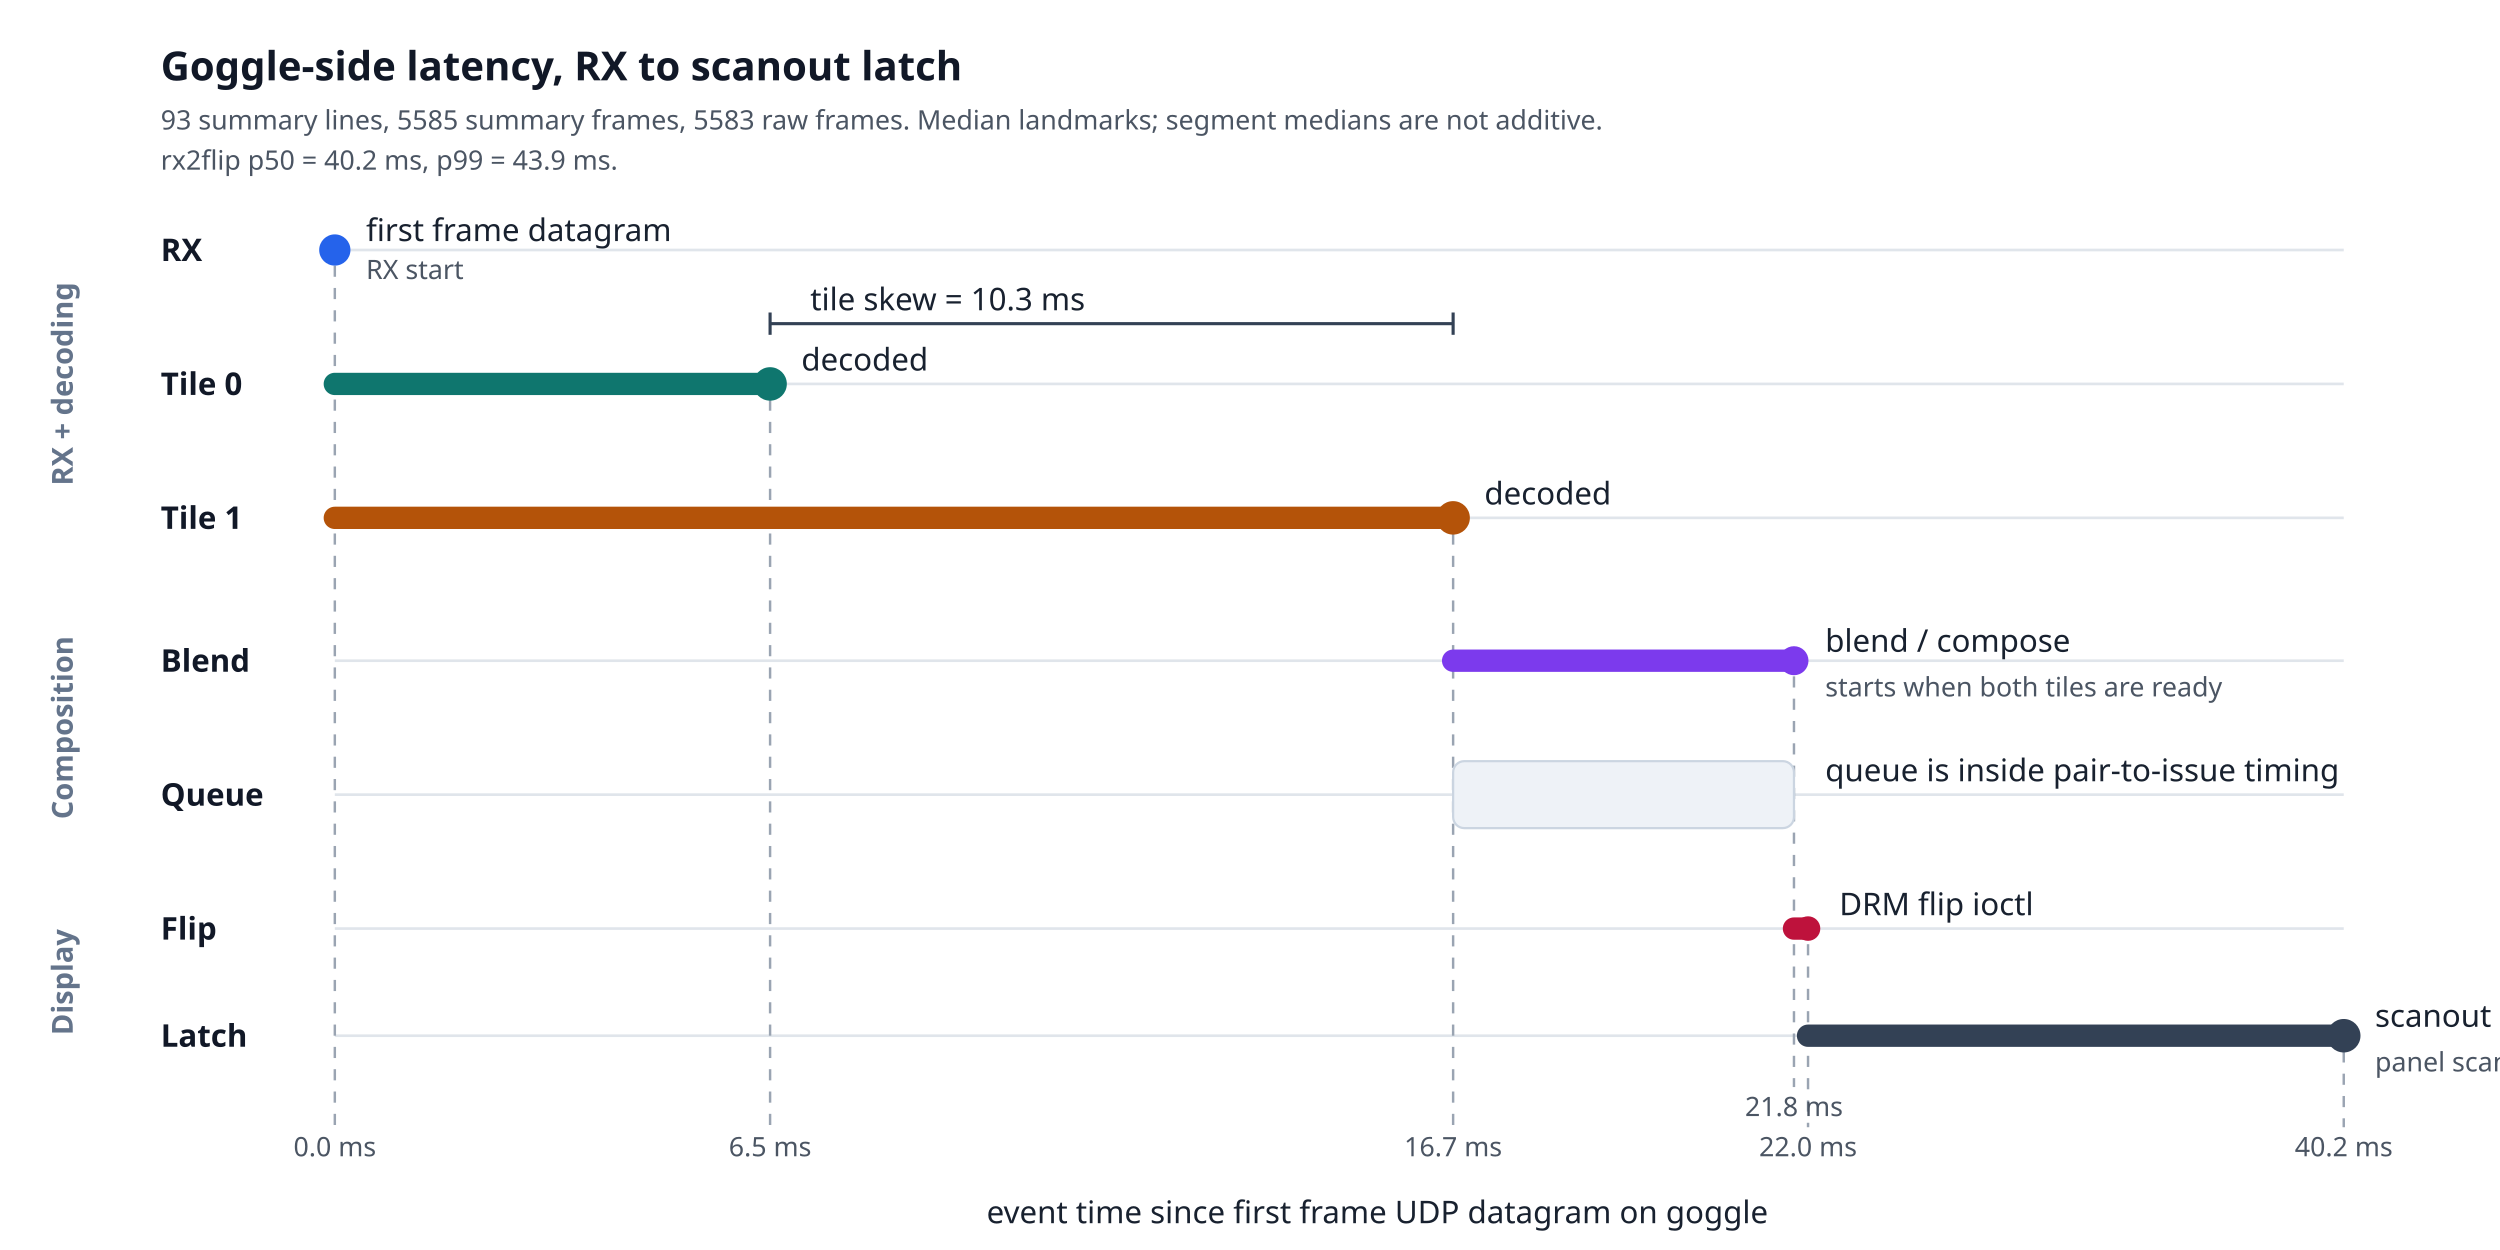
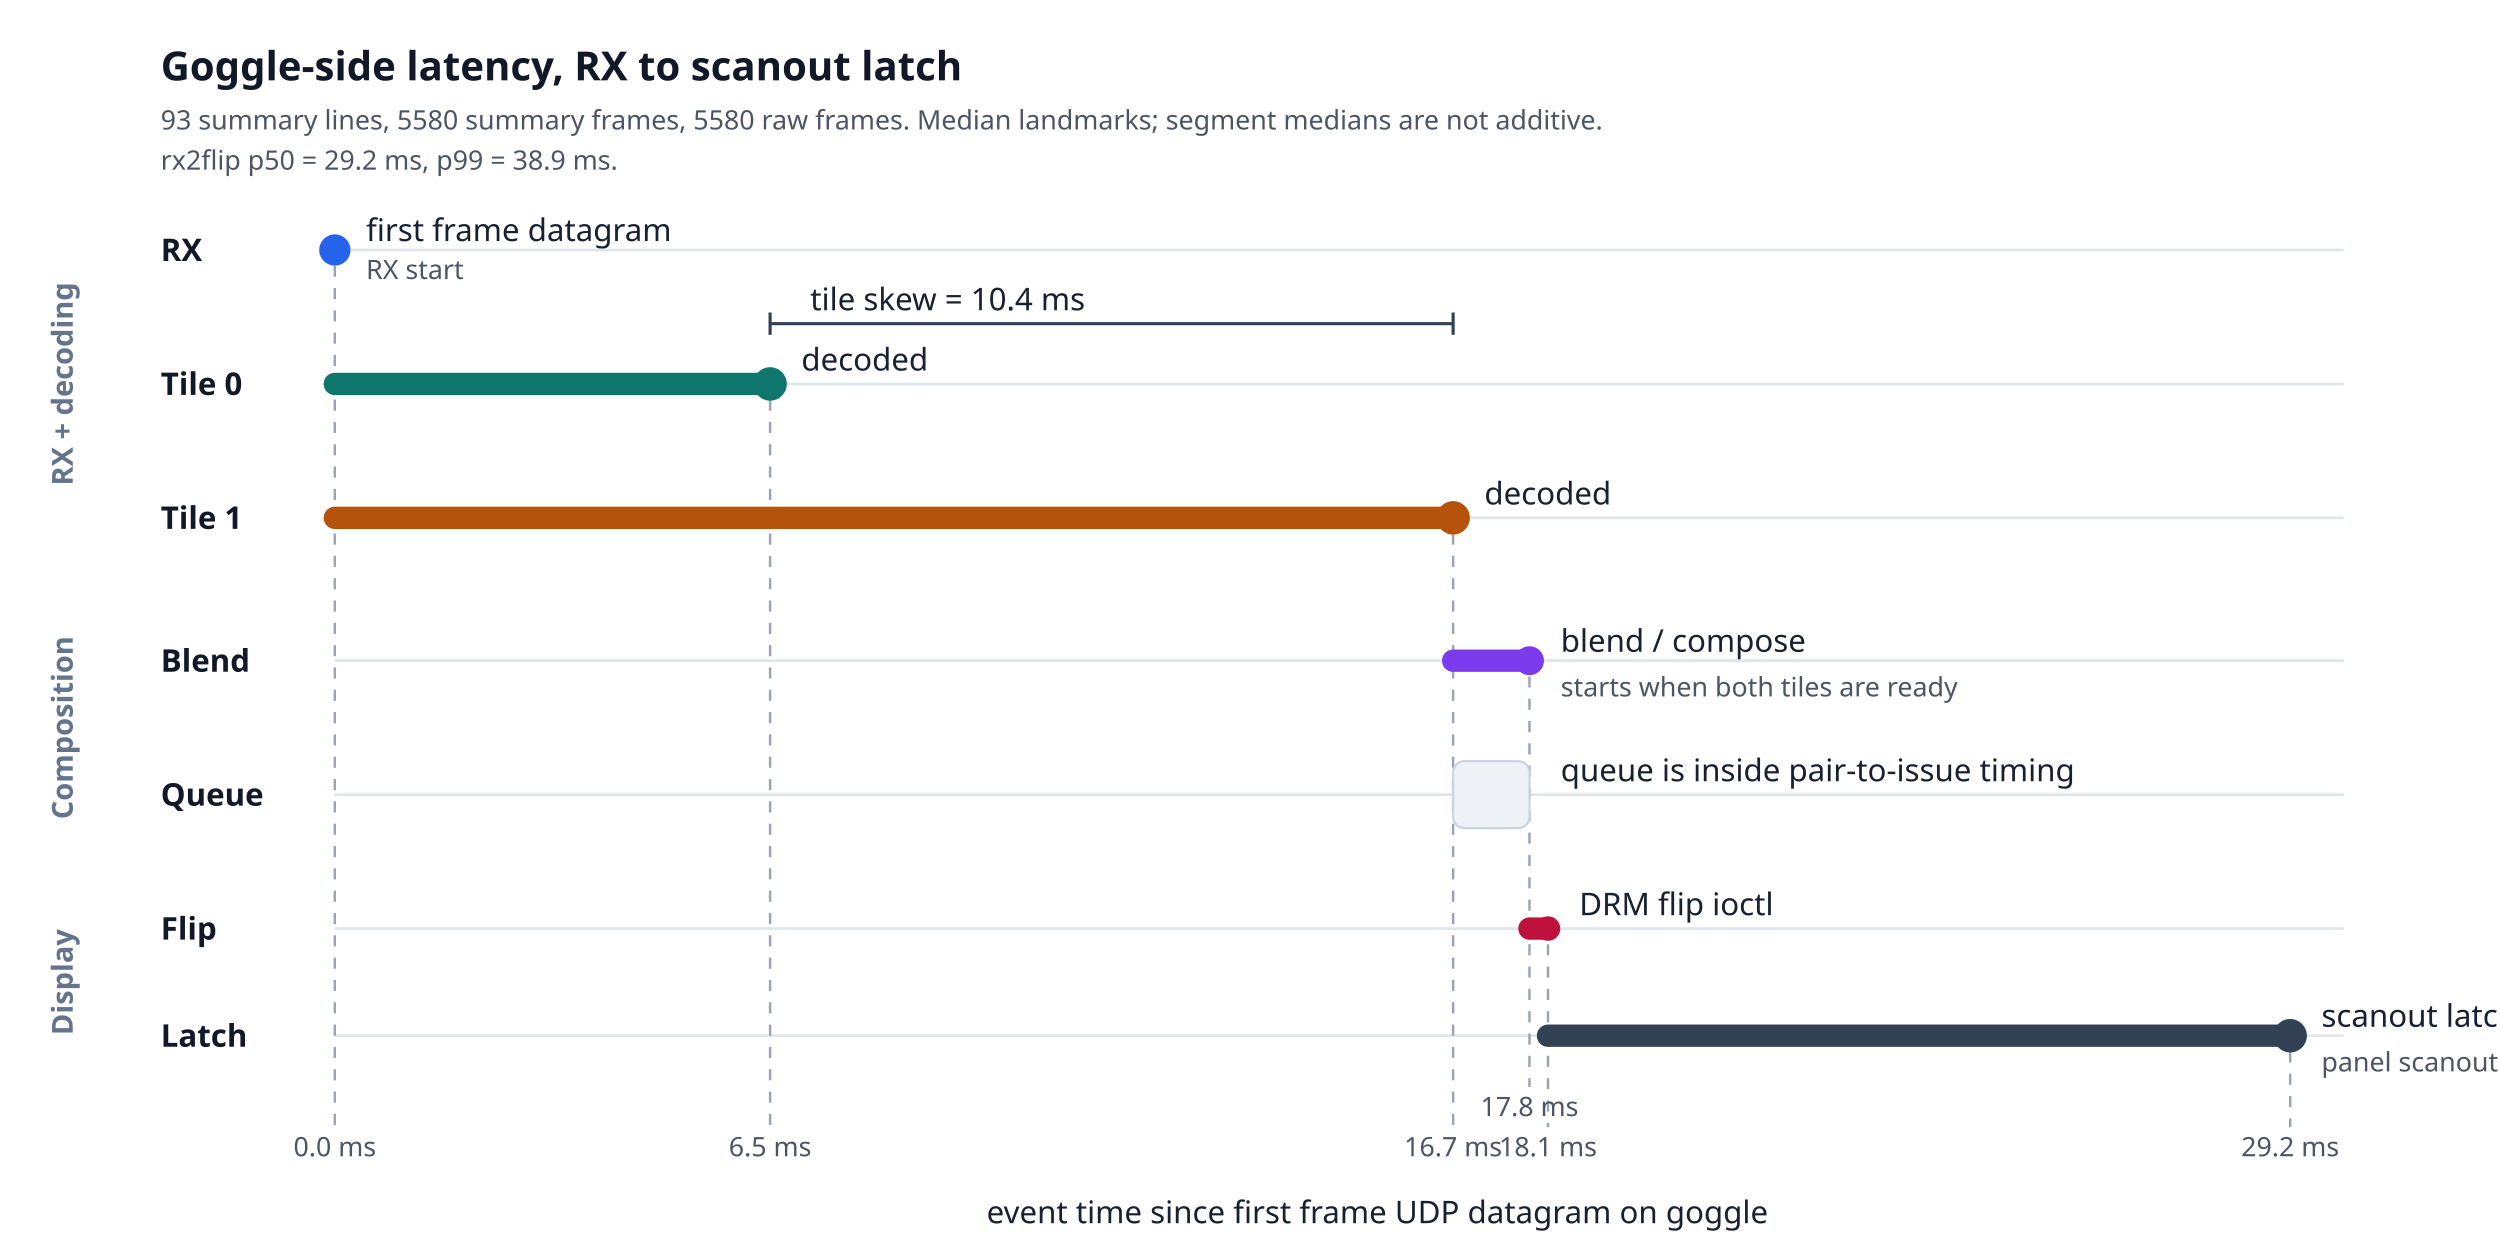
<svg xmlns="http://www.w3.org/2000/svg" width="1120" height="560" viewBox="0 0 1120 560" role="img" aria-labelledby="title desc">
  <style>
    .bg { fill: #ffffff; }
    .title { fill: #111827; font: 18px sans-serif; font-weight: 700; }
    .small { fill: #4b5563; font: 12px sans-serif; }
    .label { fill: #18212f; font: 14px sans-serif; }
    .rowlabel { fill: #111827; font: 14px sans-serif; font-weight: 700; dominant-baseline: middle; }
    .group { fill: #64748b; font: 13px sans-serif; font-weight: 700; text-anchor: middle; dominant-baseline: middle; }
    .time { fill: #4b5563; font: 12px sans-serif; text-anchor: middle; }
    .row { stroke: #e0e5eb; stroke-width: 1.2; }
    .guide { stroke: #9aa4b2; stroke-width: 1.1; stroke-dasharray: 5 5; }
    .bracket { stroke: #334155; stroke-width: 1.4; fill: none; }
    .bar { stroke-width: 10; stroke-linecap: round; }
    .decode0 { stroke: #0f766e; fill: #0f766e; }
    .decode1 { stroke: #b45309; fill: #b45309; }
    .comp { stroke: #7c3aed; fill: #7c3aed; }
    .flip { stroke: #be123c; fill: #be123c; }
    .wait { stroke: #334155; fill: #334155; }
    .rx { fill: #2563eb; }
    .muted { fill: #eef2f7; stroke: #cbd5e1; stroke-width: 1; }
  </style>
  <rect class="bg" x="0" y="0" width="1120" height="560" />
  <text class="title" x="72" y="36">Goggle-side latency, RX to scanout latch</text>
-   <text class="small" x="72" y="58">93 summary lines, 5585 summary frames, 5583 raw frames. Median landmarks; segment medians are not additive.</text>
-   <text class="small" x="72" y="76">rx2flip p50 = 40.2 ms, p99 = 43.9 ms.</text>
+   <text class="small" x="72" y="58">93 summary lines, 5580 summary frames, 5580 raw frames. Median landmarks; segment medians are not additive.</text>
+   <text class="small" x="72" y="76">rx2flip p50 = 29.2 ms, p99 = 38.9 ms.</text>
  <text class="group" transform="translate(28 172) rotate(-90)">RX + decoding</text>
  <text class="group" transform="translate(28 326) rotate(-90)">Composition</text>
  <text class="group" transform="translate(28 440) rotate(-90)">Display</text>
  <line class="row" x1="150.0" y1="112" x2="1050.0" y2="112" />
  <line class="row" x1="150.0" y1="172" x2="1050.0" y2="172" />
  <line class="row" x1="150.0" y1="232" x2="1050.0" y2="232" />
  <line class="row" x1="150.0" y1="296" x2="1050.0" y2="296" />
  <line class="row" x1="150.0" y1="356" x2="1050.0" y2="356" />
  <line class="row" x1="150.0" y1="416" x2="1050.0" y2="416" />
  <line class="row" x1="150.0" y1="464" x2="1050.0" y2="464" />
  <text class="rowlabel" x="72" y="112">RX</text>
  <text class="rowlabel" x="72" y="172">Tile 0</text>
  <text class="rowlabel" x="72" y="232">Tile 1</text>
  <text class="rowlabel" x="72" y="296">Blend</text>
  <text class="rowlabel" x="72" y="356">Queue</text>
  <text class="rowlabel" x="72" y="416">Flip</text>
  <text class="rowlabel" x="72" y="464">Latch</text>
  <line class="guide" x1="150.0" y1="119" x2="150.0" y2="505" />
  <line class="guide" x1="345.0" y1="179" x2="345.0" y2="505" />
  <line class="guide" x1="651.0" y1="239" x2="651.0" y2="505" />
-   <line class="guide" x1="803.7" y1="303" x2="803.7" y2="487" />
-   <line class="guide" x1="810.0" y1="423" x2="810.0" y2="505" />
-   <line class="guide" x1="1050.0" y1="471" x2="1050.0" y2="505" />
+   <line class="guide" x1="685.2" y1="303" x2="685.2" y2="487" />
+   <line class="guide" x1="693.5" y1="423" x2="693.5" y2="505" />
+   <line class="guide" x1="1026.0" y1="471" x2="1026.0" y2="505" />
  <circle class="rx" cx="150.0" cy="112" r="7" />
  <text class="label" x="164.0" y="108">first frame datagram</text>
  <text class="small" x="164.0" y="125">RX start</text>
  <line class="decode0 bar" x1="150.0" y1="172" x2="345.0" y2="172" />
  <circle class="decode0" cx="345.0" cy="172" r="7" />
  <text class="label" x="359.0" y="166">decoded</text>
  <line class="decode1 bar" x1="150.0" y1="232" x2="651.0" y2="232" />
  <circle class="decode1" cx="651.0" cy="232" r="7" />
  <text class="label" x="665.0" y="226">decoded</text>
-   <line class="comp bar" x1="651.0" y1="296" x2="803.7" y2="296" />
-   <circle class="comp" cx="803.7" cy="296" r="6" />
-   <text class="label" x="817.7" y="292">blend / compose</text>
-   <text class="small" x="817.7" y="312">starts when both tiles are ready</text>
-   <rect class="muted" x="651.0" y="341" width="152.7" height="30" rx="5" />
-   <text class="label" x="817.7" y="350">queue is inside pair-to-issue timing</text>
-   <line class="flip bar" x1="803.7" y1="416" x2="810.0" y2="416" />
-   <circle class="flip" cx="810.0" cy="416" r="5" />
-   <text class="label" x="824.0" y="410">DRM flip ioctl</text>
-   <line class="wait bar" x1="810.0" y1="464" x2="1050.0" y2="464" />
-   <circle class="wait" cx="1050.0" cy="464" r="7" />
-   <text class="label" x="1064.0" y="460">scanout latch event</text>
-   <text class="small" x="1064.0" y="480">panel scanout and LCD response follow after this</text>
+   <line class="comp bar" x1="651.0" y1="296" x2="685.2" y2="296" />
+   <circle class="comp" cx="685.2" cy="296" r="6" />
+   <text class="label" x="699.2" y="292">blend / compose</text>
+   <text class="small" x="699.2" y="312">starts when both tiles are ready</text>
+   <rect class="muted" x="651.0" y="341" width="34.2" height="30" rx="5" />
+   <text class="label" x="699.2" y="350">queue is inside pair-to-issue timing</text>
+   <line class="flip bar" x1="685.2" y1="416" x2="693.5" y2="416" />
+   <circle class="flip" cx="693.5" cy="416" r="5" />
+   <text class="label" x="707.5" y="410">DRM flip ioctl</text>
+   <line class="wait bar" x1="693.5" y1="464" x2="1026.0" y2="464" />
+   <circle class="wait" cx="1026.0" cy="464" r="7" />
+   <text class="label" x="1040.0" y="460">scanout latch event</text>
+   <text class="small" x="1040.0" y="480">panel scanout and LCD response follow after this</text>
  <text class="time" x="150.0" y="518">0.0 ms</text>
  <text class="time" x="345.0" y="518">6.5 ms</text>
  <text class="time" x="651.0" y="518">16.7 ms</text>
-   <text class="time" x="803.7" y="500">21.8 ms</text>
-   <text class="time" x="810.0" y="518">22.0 ms</text>
-   <text class="time" x="1050.0" y="518">40.2 ms</text>
+   <text class="time" x="685.2" y="500">17.8 ms</text>
+   <text class="time" x="693.5" y="518">18.1 ms</text>
+   <text class="time" x="1026.0" y="518">29.2 ms</text>
  <path class="bracket" d="M345.0 145 H651.0" />
  <path class="bracket" d="M345.0 140 V150" />
  <path class="bracket" d="M651.0 140 V150" />
-   <text class="label" x="363.0" y="139">tile skew = 10.3 ms</text>
+   <text class="label" x="363.0" y="139">tile skew = 10.4 ms</text>
  <text class="label" x="442" y="548">event time since first frame UDP datagram on goggle</text>
</svg>
